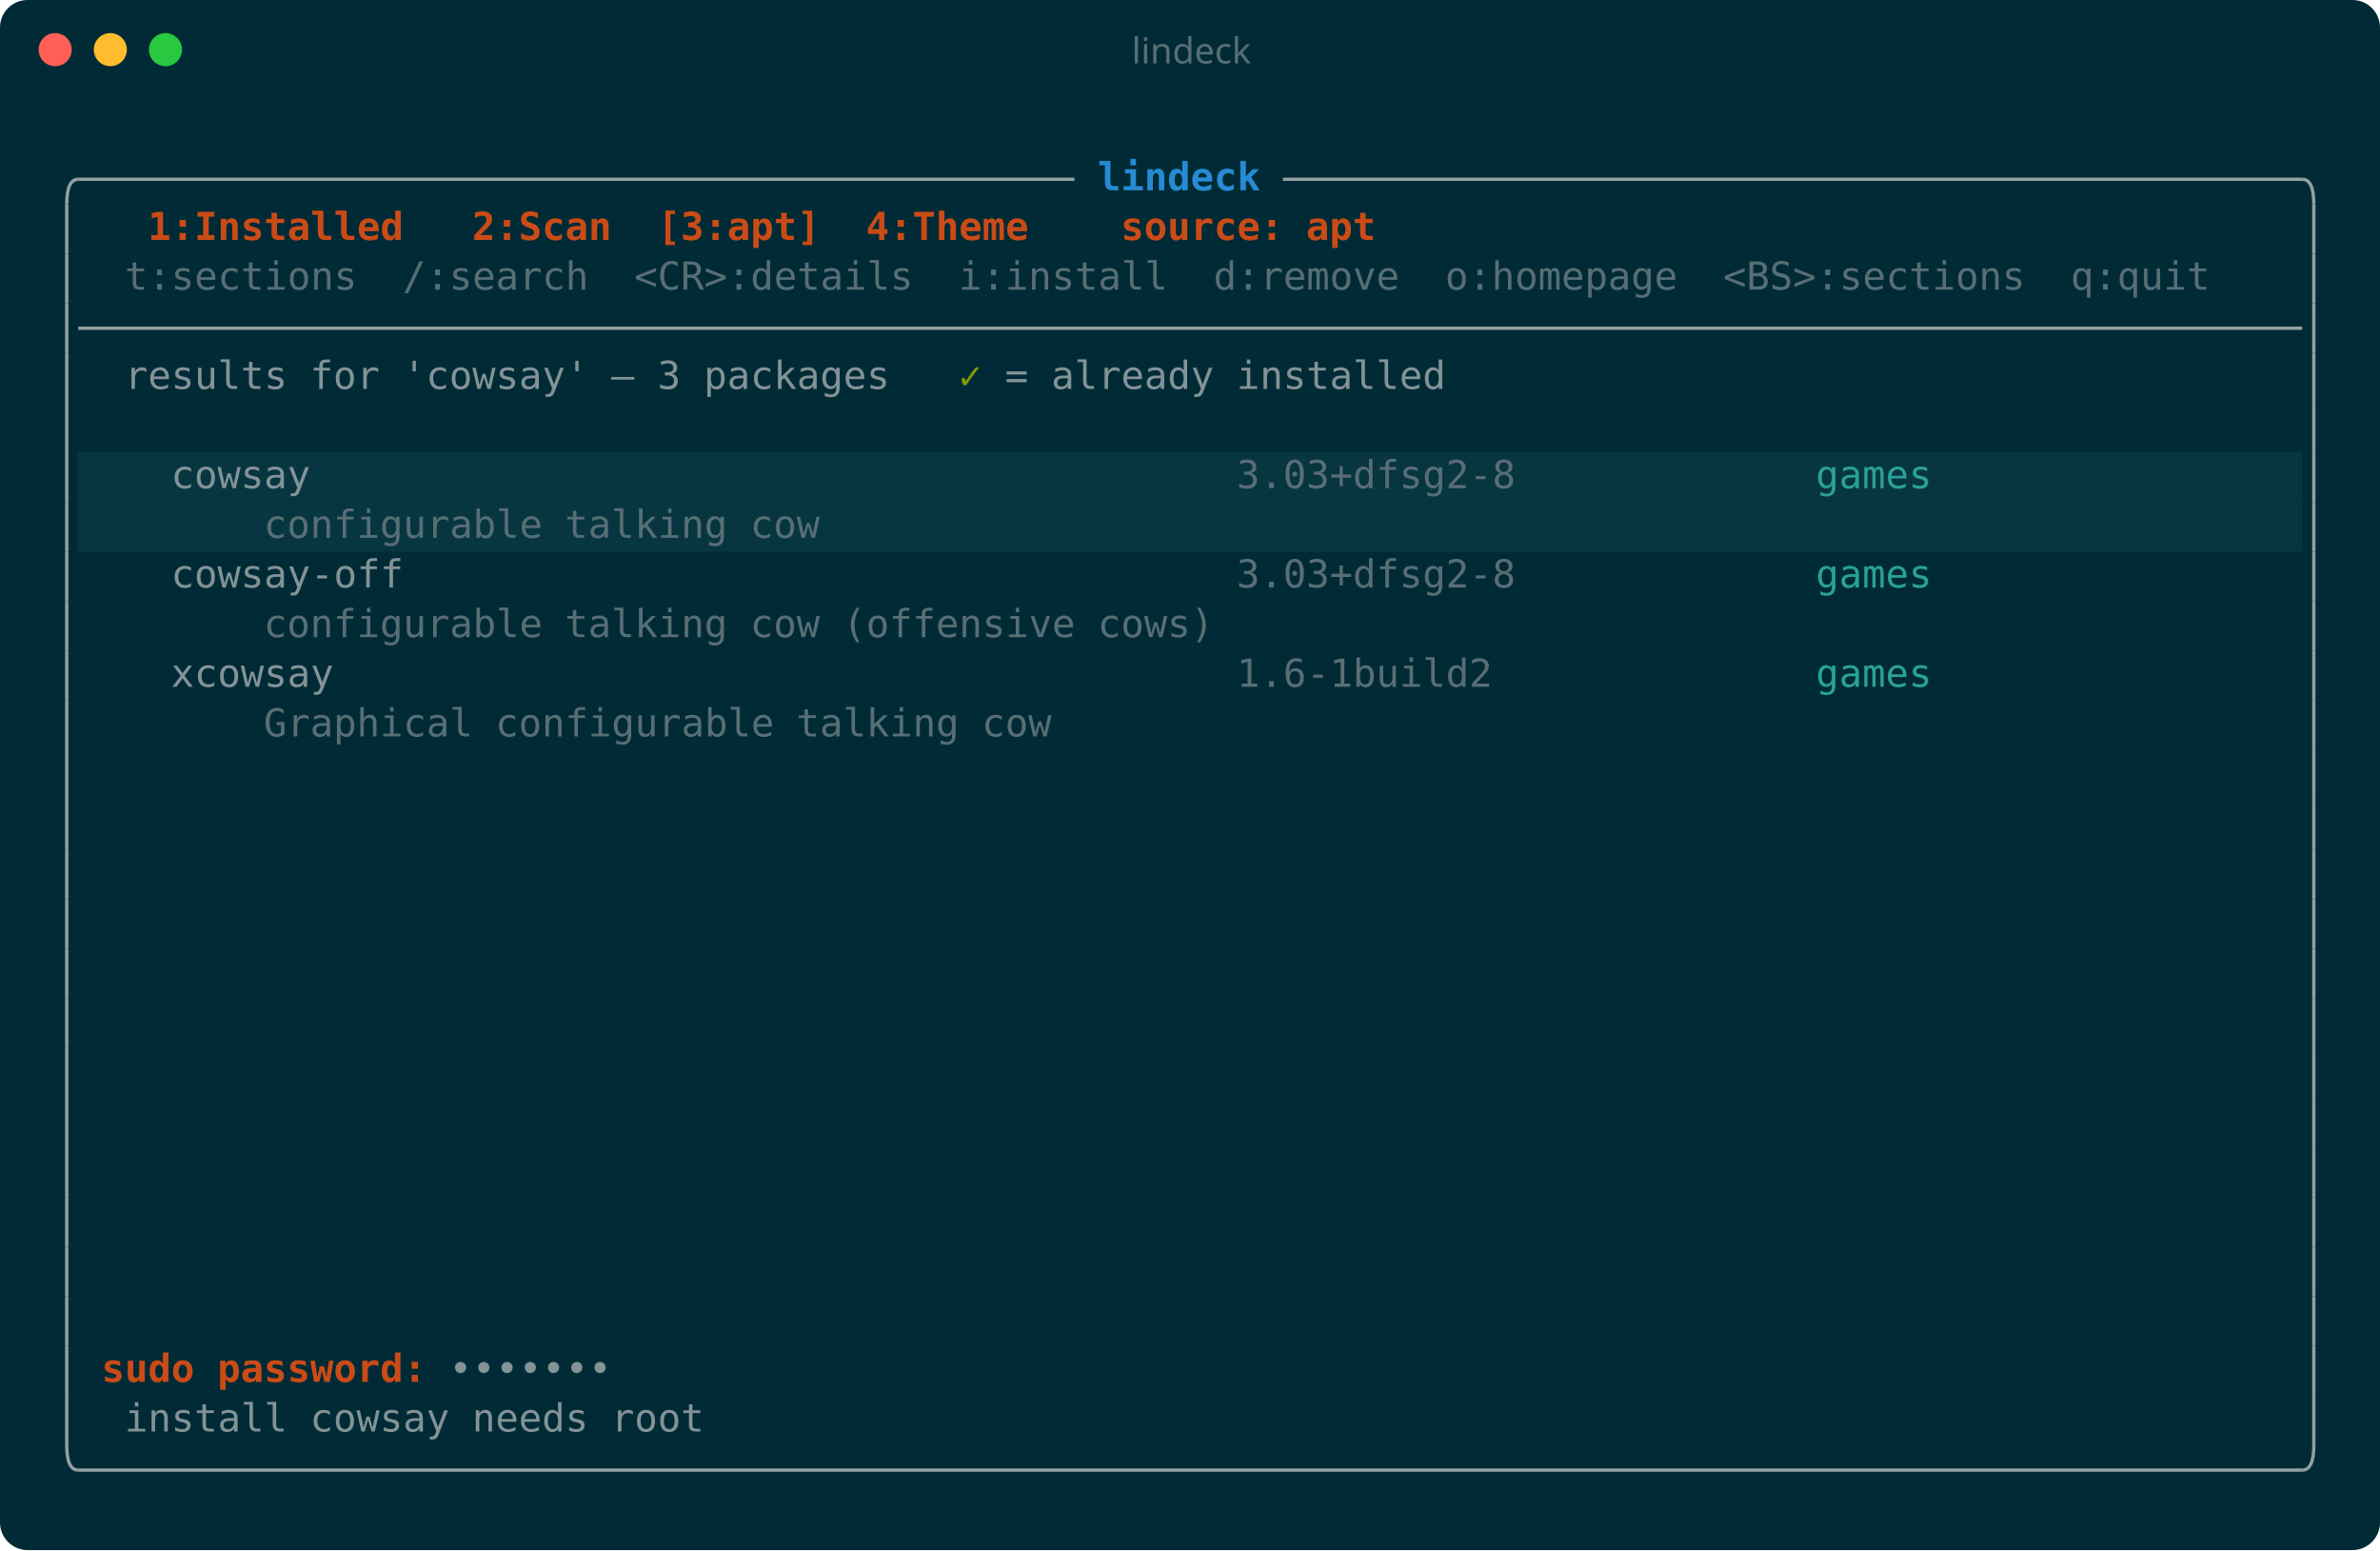
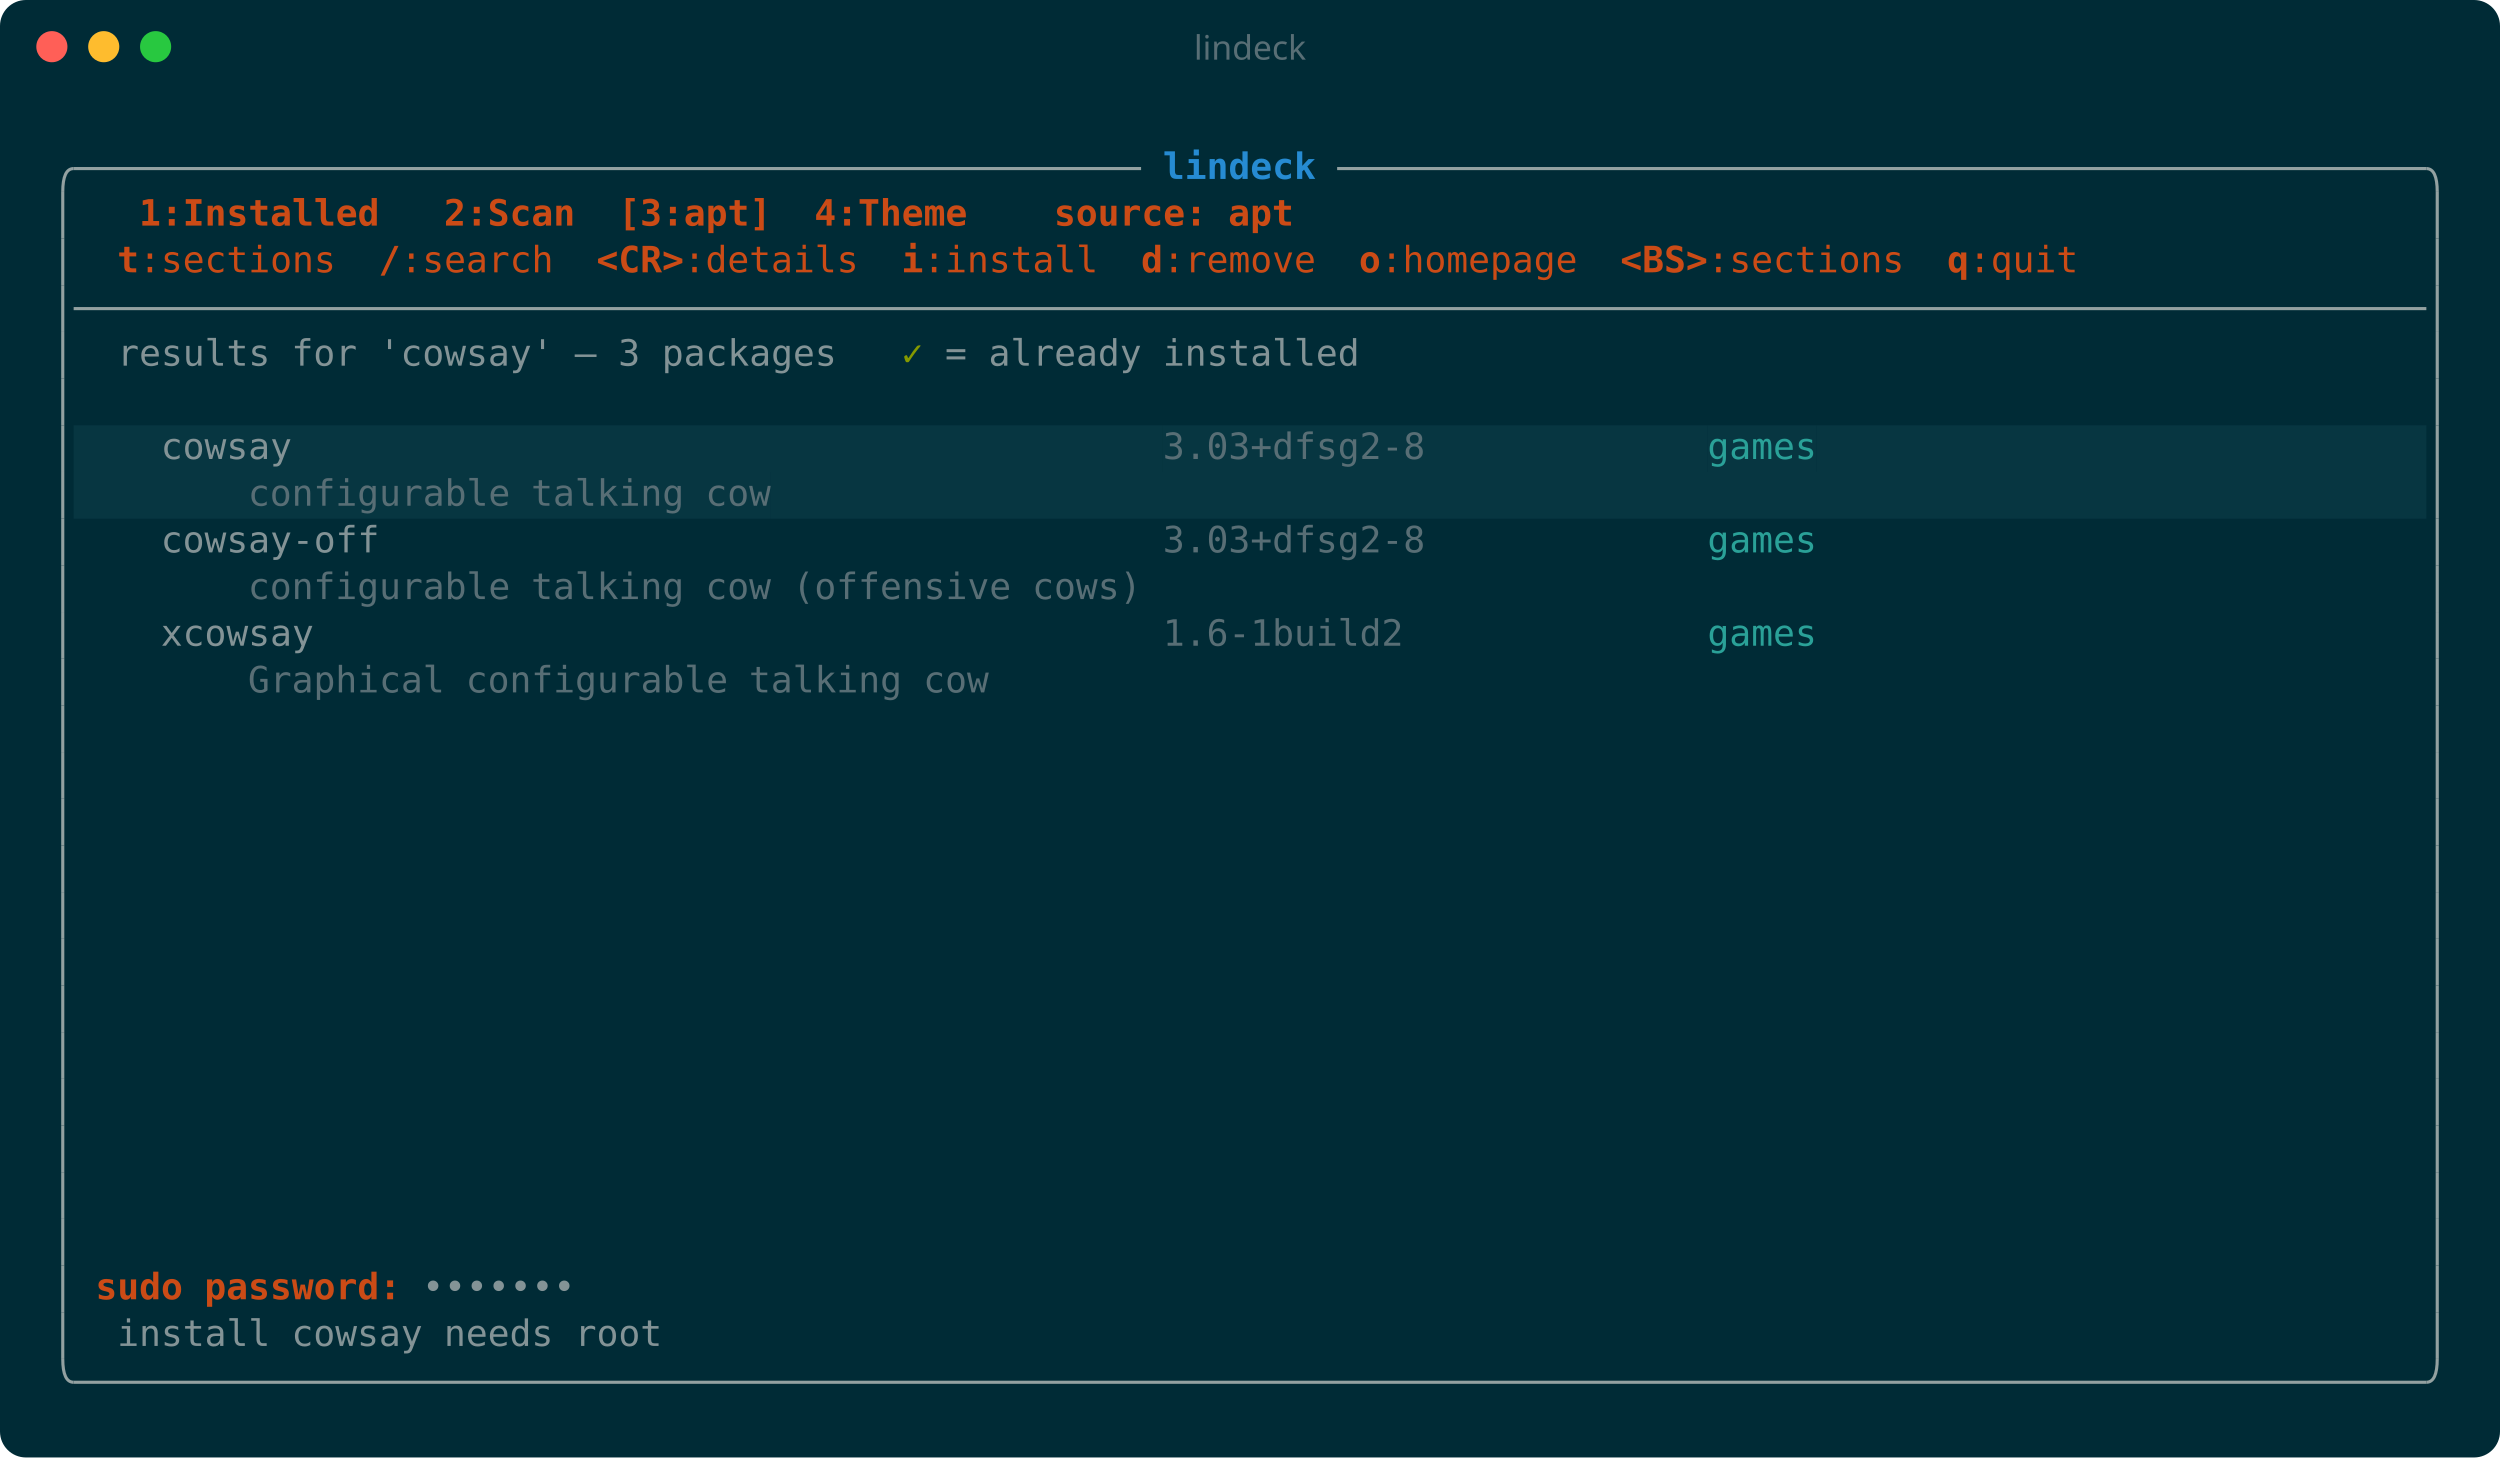
- <svg xmlns="http://www.w3.org/2000/svg" width="863" height="562" viewBox="0 0 863 562">
+ <svg xmlns="http://www.w3.org/2000/svg" width="964" height="562" viewBox="0 0 964 562">
  <rect width="100%" height="100%" rx="10" fill="#002b36" />
  <circle cx="20" cy="18" r="6" fill="#ff5f57" />
  <circle cx="40" cy="18" r="6" fill="#febc2e" />
  <circle cx="60" cy="18" r="6" fill="#28c840" />
-   <text x="432" y="23" fill="#586e75" font-family="ui-sans-serif,system-ui,sans-serif" font-size="13" text-anchor="middle">lindeck</text>
+   <text x="482" y="23" fill="#586e75" font-family="ui-sans-serif,system-ui,sans-serif" font-size="13" text-anchor="middle">lindeck</text>
  <g font-family="ui-monospace,SFMono-Regular,Menlo,Consolas,'DejaVu Sans Mono',monospace" font-size="14" xml:space="preserve">
    <path d="M28.4,65.0 Q24.2,65.0 24.2,74.0" stroke="#93a1a1" stroke-width="1.2" fill="none" />
-     <line x1="28.4" y1="65.0" x2="389.6" y2="65.0" stroke="#93a1a1" stroke-width="1.2" fill="none" />
-     <text x="398.0" y="69.0" fill="#268bd2" font-weight="bold" textLength="58.8" lengthAdjust="spacingAndGlyphs">lindeck</text>
-     <line x1="465.2" y1="65.0" x2="834.8" y2="65.0" stroke="#93a1a1" stroke-width="1.2" fill="none" />
-     <path d="M834.8,65.0 Q839.0,65.0 839.0,74.0" stroke="#93a1a1" stroke-width="1.2" fill="none" />
+     <line x1="28.4" y1="65.0" x2="440.0" y2="65.0" stroke="#93a1a1" stroke-width="1.2" fill="none" />
+     <text x="448.4" y="69.0" fill="#268bd2" font-weight="bold" textLength="58.8" lengthAdjust="spacingAndGlyphs">lindeck</text>
+     <line x1="515.6" y1="65.0" x2="935.6" y2="65.0" stroke="#93a1a1" stroke-width="1.2" fill="none" />
+     <path d="M935.6,65.0 Q939.8,65.0 939.8,74.0" stroke="#93a1a1" stroke-width="1.2" fill="none" />
    <line x1="24.2" y1="74.0" x2="24.2" y2="92.0" stroke="#93a1a1" stroke-width="1.2" fill="none" />
    <text x="53.6" y="87.0" fill="#cb4b16" font-weight="bold" textLength="92.4" lengthAdjust="spacingAndGlyphs">1:Installed</text>
    <text x="171.2" y="87.0" fill="#cb4b16" font-weight="bold" textLength="50.4" lengthAdjust="spacingAndGlyphs">2:Scan</text>
    <text x="238.4" y="87.0" fill="#cb4b16" font-weight="bold" textLength="58.8" lengthAdjust="spacingAndGlyphs">[3:apt]</text>
    <text x="314.0" y="87.0" fill="#cb4b16" font-weight="bold" textLength="58.8" lengthAdjust="spacingAndGlyphs">4:Theme</text>
    <text x="406.4" y="87.0" fill="#cb4b16" font-weight="bold" textLength="58.8" lengthAdjust="spacingAndGlyphs">source:</text>
    <text x="473.6" y="87.0" fill="#cb4b16" font-weight="bold" textLength="25.2" lengthAdjust="spacingAndGlyphs">apt</text>
-     <line x1="839.0" y1="74.0" x2="839.0" y2="92.0" stroke="#93a1a1" stroke-width="1.2" fill="none" />
+     <line x1="939.8" y1="74.0" x2="939.8" y2="92.0" stroke="#93a1a1" stroke-width="1.2" fill="none" />
    <line x1="24.2" y1="92.0" x2="24.2" y2="110.0" stroke="#93a1a1" stroke-width="1.2" fill="none" />
-     <text x="45.2" y="105.0" fill="#586e75" textLength="84.0" lengthAdjust="spacingAndGlyphs">t:sections</text>
-     <text x="146.0" y="105.0" fill="#586e75" textLength="67.2" lengthAdjust="spacingAndGlyphs">/:search</text>
-     <text x="230.0" y="105.0" fill="#586e75" textLength="100.8" lengthAdjust="spacingAndGlyphs">&lt;CR&gt;:details</text>
-     <text x="347.6" y="105.0" fill="#586e75" textLength="75.6" lengthAdjust="spacingAndGlyphs">i:install</text>
-     <text x="440.0" y="105.0" fill="#586e75" textLength="67.2" lengthAdjust="spacingAndGlyphs">d:remove</text>
-     <text x="524.0" y="105.0" fill="#586e75" textLength="84.0" lengthAdjust="spacingAndGlyphs">o:homepage</text>
-     <text x="624.8" y="105.0" fill="#586e75" textLength="109.2" lengthAdjust="spacingAndGlyphs">&lt;BS&gt;:sections</text>
-     <text x="750.8" y="105.0" fill="#586e75" textLength="50.4" lengthAdjust="spacingAndGlyphs">q:quit</text>
-     <line x1="839.0" y1="92.0" x2="839.0" y2="110.0" stroke="#93a1a1" stroke-width="1.2" fill="none" />
+     <text x="45.2" y="105.0" fill="#cb4b16" font-weight="bold" textLength="8.4" lengthAdjust="spacingAndGlyphs">t</text>
+     <text x="53.6" y="105.0" fill="#cb4b16" textLength="75.6" lengthAdjust="spacingAndGlyphs">:sections</text>
+     <text x="146.0" y="105.0" fill="#cb4b16" font-weight="bold" textLength="8.4" lengthAdjust="spacingAndGlyphs">/</text>
+     <text x="154.4" y="105.0" fill="#cb4b16" textLength="58.8" lengthAdjust="spacingAndGlyphs">:search</text>
+     <text x="230.0" y="105.0" fill="#cb4b16" font-weight="bold" textLength="33.6" lengthAdjust="spacingAndGlyphs">&lt;CR&gt;</text>
+     <text x="263.6" y="105.0" fill="#cb4b16" textLength="67.2" lengthAdjust="spacingAndGlyphs">:details</text>
+     <text x="347.6" y="105.0" fill="#cb4b16" font-weight="bold" textLength="8.4" lengthAdjust="spacingAndGlyphs">i</text>
+     <text x="356.0" y="105.0" fill="#cb4b16" textLength="67.2" lengthAdjust="spacingAndGlyphs">:install</text>
+     <text x="440.0" y="105.0" fill="#cb4b16" font-weight="bold" textLength="8.4" lengthAdjust="spacingAndGlyphs">d</text>
+     <text x="448.4" y="105.0" fill="#cb4b16" textLength="58.8" lengthAdjust="spacingAndGlyphs">:remove</text>
+     <text x="524.0" y="105.0" fill="#cb4b16" font-weight="bold" textLength="8.4" lengthAdjust="spacingAndGlyphs">o</text>
+     <text x="532.4" y="105.0" fill="#cb4b16" textLength="75.6" lengthAdjust="spacingAndGlyphs">:homepage</text>
+     <text x="624.8" y="105.0" fill="#cb4b16" font-weight="bold" textLength="33.6" lengthAdjust="spacingAndGlyphs">&lt;BS&gt;</text>
+     <text x="658.4" y="105.0" fill="#cb4b16" textLength="75.6" lengthAdjust="spacingAndGlyphs">:sections</text>
+     <text x="750.8" y="105.0" fill="#cb4b16" font-weight="bold" textLength="8.4" lengthAdjust="spacingAndGlyphs">q</text>
+     <text x="759.2" y="105.0" fill="#cb4b16" textLength="42.0" lengthAdjust="spacingAndGlyphs">:quit</text>
+     <line x1="939.8" y1="92.0" x2="939.8" y2="110.0" stroke="#93a1a1" stroke-width="1.2" fill="none" />
    <line x1="24.2" y1="110.0" x2="24.2" y2="128.0" stroke="#93a1a1" stroke-width="1.2" fill="none" />
-     <line x1="28.4" y1="119.0" x2="834.8" y2="119.0" stroke="#93a1a1" stroke-width="1.2" fill="none" />
-     <line x1="839.0" y1="110.0" x2="839.0" y2="128.0" stroke="#93a1a1" stroke-width="1.2" fill="none" />
+     <line x1="28.4" y1="119.0" x2="935.6" y2="119.0" stroke="#93a1a1" stroke-width="1.2" fill="none" />
+     <line x1="939.8" y1="110.0" x2="939.8" y2="128.0" stroke="#93a1a1" stroke-width="1.2" fill="none" />
    <line x1="24.2" y1="128.0" x2="24.2" y2="146.0" stroke="#93a1a1" stroke-width="1.2" fill="none" />
    <text x="45.2" y="141.0" fill="#839396" textLength="58.8" lengthAdjust="spacingAndGlyphs">results</text>
    <text x="112.4" y="141.0" fill="#839396" textLength="25.2" lengthAdjust="spacingAndGlyphs">for</text>
    <text x="146.0" y="141.0" fill="#839396" textLength="67.2" lengthAdjust="spacingAndGlyphs">'cowsay'</text>
    <text x="221.6" y="141.0" fill="#839396" textLength="8.4" lengthAdjust="spacingAndGlyphs">—</text>
    <text x="238.4" y="141.0" fill="#839396" textLength="8.4" lengthAdjust="spacingAndGlyphs">3</text>
    <text x="255.2" y="141.0" fill="#839396" textLength="67.2" lengthAdjust="spacingAndGlyphs">packages</text>
    <text x="347.6" y="141.0" fill="#859900" textLength="8.4" lengthAdjust="spacingAndGlyphs">✓</text>
    <text x="364.4" y="141.0" fill="#839396" textLength="8.4" lengthAdjust="spacingAndGlyphs">=</text>
    <text x="381.2" y="141.0" fill="#839396" textLength="58.8" lengthAdjust="spacingAndGlyphs">already</text>
    <text x="448.4" y="141.0" fill="#839396" textLength="75.6" lengthAdjust="spacingAndGlyphs">installed</text>
-     <line x1="839.0" y1="128.0" x2="839.0" y2="146.0" stroke="#93a1a1" stroke-width="1.2" fill="none" />
+     <line x1="939.8" y1="128.0" x2="939.8" y2="146.0" stroke="#93a1a1" stroke-width="1.2" fill="none" />
    <line x1="24.2" y1="146.0" x2="24.2" y2="164.0" stroke="#93a1a1" stroke-width="1.2" fill="none" />
-     <line x1="839.0" y1="146.0" x2="839.0" y2="164.0" stroke="#93a1a1" stroke-width="1.2" fill="none" />
+     <line x1="939.8" y1="146.0" x2="939.8" y2="164.0" stroke="#93a1a1" stroke-width="1.2" fill="none" />
    <line x1="24.2" y1="164.0" x2="24.2" y2="182.0" stroke="#93a1a1" stroke-width="1.2" fill="none" />
    <rect x="28.4" y="164.0" width="420.0" height="18" fill="#073641" />
    <text x="62.0" y="177.0" fill="#839396" textLength="50.4" lengthAdjust="spacingAndGlyphs">cowsay</text>
    <rect x="448.4" y="164.0" width="210.0" height="18" fill="#073641" />
    <text x="448.4" y="177.0" fill="#586e75" textLength="100.8" lengthAdjust="spacingAndGlyphs">3.03+dfsg2-8</text>
    <rect x="658.4" y="164.0" width="42.0" height="18" fill="#073641" />
    <text x="658.4" y="177.0" fill="#2aa198" textLength="42.0" lengthAdjust="spacingAndGlyphs">games</text>
-     <rect x="700.4" y="164.0" width="134.4" height="18" fill="#073641" />
-     <line x1="839.0" y1="164.0" x2="839.0" y2="182.0" stroke="#93a1a1" stroke-width="1.2" fill="none" />
+     <rect x="700.4" y="164.0" width="235.2" height="18" fill="#073641" />
+     <line x1="939.8" y1="164.0" x2="939.8" y2="182.0" stroke="#93a1a1" stroke-width="1.2" fill="none" />
    <line x1="24.2" y1="182.0" x2="24.2" y2="200.0" stroke="#93a1a1" stroke-width="1.2" fill="none" />
    <rect x="28.4" y="182.0" width="268.8" height="18" fill="#073641" />
    <text x="95.6" y="195.0" fill="#586e75" textLength="100.8" lengthAdjust="spacingAndGlyphs">configurable</text>
    <text x="204.8" y="195.0" fill="#586e75" textLength="58.8" lengthAdjust="spacingAndGlyphs">talking</text>
    <text x="272.0" y="195.0" fill="#586e75" textLength="25.2" lengthAdjust="spacingAndGlyphs">cow</text>
-     <rect x="297.2" y="182.0" width="537.6" height="18" fill="#073641" />
-     <line x1="839.0" y1="182.0" x2="839.0" y2="200.0" stroke="#93a1a1" stroke-width="1.2" fill="none" />
+     <rect x="297.2" y="182.0" width="638.4" height="18" fill="#073641" />
+     <line x1="939.8" y1="182.0" x2="939.8" y2="200.0" stroke="#93a1a1" stroke-width="1.2" fill="none" />
    <line x1="24.2" y1="200.0" x2="24.2" y2="218.0" stroke="#93a1a1" stroke-width="1.2" fill="none" />
    <text x="62.0" y="213.0" fill="#839396" textLength="84.0" lengthAdjust="spacingAndGlyphs">cowsay-off</text>
    <text x="448.4" y="213.0" fill="#586e75" textLength="100.8" lengthAdjust="spacingAndGlyphs">3.03+dfsg2-8</text>
    <text x="658.4" y="213.0" fill="#2aa198" textLength="42.0" lengthAdjust="spacingAndGlyphs">games</text>
-     <line x1="839.0" y1="200.0" x2="839.0" y2="218.0" stroke="#93a1a1" stroke-width="1.2" fill="none" />
+     <line x1="939.8" y1="200.0" x2="939.8" y2="218.0" stroke="#93a1a1" stroke-width="1.2" fill="none" />
    <line x1="24.2" y1="218.0" x2="24.2" y2="236.0" stroke="#93a1a1" stroke-width="1.2" fill="none" />
    <text x="95.6" y="231.0" fill="#586e75" textLength="100.8" lengthAdjust="spacingAndGlyphs">configurable</text>
    <text x="204.8" y="231.0" fill="#586e75" textLength="58.8" lengthAdjust="spacingAndGlyphs">talking</text>
    <text x="272.0" y="231.0" fill="#586e75" textLength="25.2" lengthAdjust="spacingAndGlyphs">cow</text>
    <text x="305.6" y="231.0" fill="#586e75" textLength="84.0" lengthAdjust="spacingAndGlyphs">(offensive</text>
    <text x="398.0" y="231.0" fill="#586e75" textLength="42.0" lengthAdjust="spacingAndGlyphs">cows)</text>
-     <line x1="839.0" y1="218.0" x2="839.0" y2="236.0" stroke="#93a1a1" stroke-width="1.2" fill="none" />
+     <line x1="939.8" y1="218.0" x2="939.8" y2="236.0" stroke="#93a1a1" stroke-width="1.2" fill="none" />
    <line x1="24.2" y1="236.0" x2="24.2" y2="254.0" stroke="#93a1a1" stroke-width="1.2" fill="none" />
    <text x="62.0" y="249.0" fill="#839396" textLength="58.8" lengthAdjust="spacingAndGlyphs">xcowsay</text>
    <text x="448.4" y="249.0" fill="#586e75" textLength="92.4" lengthAdjust="spacingAndGlyphs">1.6-1build2</text>
    <text x="658.4" y="249.0" fill="#2aa198" textLength="42.0" lengthAdjust="spacingAndGlyphs">games</text>
-     <line x1="839.0" y1="236.0" x2="839.0" y2="254.0" stroke="#93a1a1" stroke-width="1.2" fill="none" />
+     <line x1="939.8" y1="236.0" x2="939.8" y2="254.0" stroke="#93a1a1" stroke-width="1.2" fill="none" />
    <line x1="24.2" y1="254.0" x2="24.2" y2="272.0" stroke="#93a1a1" stroke-width="1.2" fill="none" />
    <text x="95.6" y="267.0" fill="#586e75" textLength="75.6" lengthAdjust="spacingAndGlyphs">Graphical</text>
    <text x="179.6" y="267.0" fill="#586e75" textLength="100.8" lengthAdjust="spacingAndGlyphs">configurable</text>
    <text x="288.8" y="267.0" fill="#586e75" textLength="58.8" lengthAdjust="spacingAndGlyphs">talking</text>
    <text x="356.0" y="267.0" fill="#586e75" textLength="25.2" lengthAdjust="spacingAndGlyphs">cow</text>
-     <line x1="839.0" y1="254.0" x2="839.0" y2="272.0" stroke="#93a1a1" stroke-width="1.2" fill="none" />
+     <line x1="939.8" y1="254.0" x2="939.8" y2="272.0" stroke="#93a1a1" stroke-width="1.2" fill="none" />
    <line x1="24.2" y1="272.0" x2="24.2" y2="290.0" stroke="#93a1a1" stroke-width="1.2" fill="none" />
-     <line x1="839.0" y1="272.0" x2="839.0" y2="290.0" stroke="#93a1a1" stroke-width="1.2" fill="none" />
+     <line x1="939.8" y1="272.0" x2="939.8" y2="290.0" stroke="#93a1a1" stroke-width="1.2" fill="none" />
    <line x1="24.2" y1="290.0" x2="24.2" y2="308.0" stroke="#93a1a1" stroke-width="1.2" fill="none" />
-     <line x1="839.0" y1="290.0" x2="839.0" y2="308.0" stroke="#93a1a1" stroke-width="1.2" fill="none" />
+     <line x1="939.8" y1="290.0" x2="939.8" y2="308.0" stroke="#93a1a1" stroke-width="1.2" fill="none" />
    <line x1="24.2" y1="308.0" x2="24.2" y2="326.0" stroke="#93a1a1" stroke-width="1.2" fill="none" />
-     <line x1="839.0" y1="308.0" x2="839.0" y2="326.0" stroke="#93a1a1" stroke-width="1.2" fill="none" />
+     <line x1="939.8" y1="308.0" x2="939.8" y2="326.0" stroke="#93a1a1" stroke-width="1.2" fill="none" />
    <line x1="24.2" y1="326.0" x2="24.2" y2="344.0" stroke="#93a1a1" stroke-width="1.2" fill="none" />
-     <line x1="839.0" y1="326.0" x2="839.0" y2="344.0" stroke="#93a1a1" stroke-width="1.2" fill="none" />
+     <line x1="939.8" y1="326.0" x2="939.8" y2="344.0" stroke="#93a1a1" stroke-width="1.2" fill="none" />
    <line x1="24.2" y1="344.0" x2="24.2" y2="362.0" stroke="#93a1a1" stroke-width="1.2" fill="none" />
-     <line x1="839.0" y1="344.0" x2="839.0" y2="362.0" stroke="#93a1a1" stroke-width="1.2" fill="none" />
+     <line x1="939.8" y1="344.0" x2="939.8" y2="362.0" stroke="#93a1a1" stroke-width="1.2" fill="none" />
    <line x1="24.2" y1="362.0" x2="24.2" y2="380.0" stroke="#93a1a1" stroke-width="1.2" fill="none" />
-     <line x1="839.0" y1="362.0" x2="839.0" y2="380.0" stroke="#93a1a1" stroke-width="1.2" fill="none" />
+     <line x1="939.8" y1="362.0" x2="939.8" y2="380.0" stroke="#93a1a1" stroke-width="1.2" fill="none" />
    <line x1="24.2" y1="380.0" x2="24.2" y2="398.0" stroke="#93a1a1" stroke-width="1.2" fill="none" />
-     <line x1="839.0" y1="380.0" x2="839.0" y2="398.0" stroke="#93a1a1" stroke-width="1.2" fill="none" />
+     <line x1="939.8" y1="380.0" x2="939.8" y2="398.0" stroke="#93a1a1" stroke-width="1.2" fill="none" />
    <line x1="24.2" y1="398.0" x2="24.2" y2="416.0" stroke="#93a1a1" stroke-width="1.2" fill="none" />
-     <line x1="839.0" y1="398.0" x2="839.0" y2="416.0" stroke="#93a1a1" stroke-width="1.2" fill="none" />
+     <line x1="939.8" y1="398.0" x2="939.8" y2="416.0" stroke="#93a1a1" stroke-width="1.2" fill="none" />
    <line x1="24.2" y1="416.0" x2="24.2" y2="434.0" stroke="#93a1a1" stroke-width="1.2" fill="none" />
-     <line x1="839.0" y1="416.0" x2="839.0" y2="434.0" stroke="#93a1a1" stroke-width="1.2" fill="none" />
+     <line x1="939.8" y1="416.0" x2="939.8" y2="434.0" stroke="#93a1a1" stroke-width="1.2" fill="none" />
    <line x1="24.2" y1="434.0" x2="24.2" y2="452.0" stroke="#93a1a1" stroke-width="1.2" fill="none" />
-     <line x1="839.0" y1="434.0" x2="839.0" y2="452.0" stroke="#93a1a1" stroke-width="1.2" fill="none" />
+     <line x1="939.8" y1="434.0" x2="939.8" y2="452.0" stroke="#93a1a1" stroke-width="1.2" fill="none" />
    <line x1="24.2" y1="452.0" x2="24.2" y2="470.0" stroke="#93a1a1" stroke-width="1.2" fill="none" />
-     <line x1="839.0" y1="452.0" x2="839.0" y2="470.0" stroke="#93a1a1" stroke-width="1.2" fill="none" />
+     <line x1="939.8" y1="452.0" x2="939.8" y2="470.0" stroke="#93a1a1" stroke-width="1.2" fill="none" />
    <line x1="24.2" y1="470.0" x2="24.2" y2="488.0" stroke="#93a1a1" stroke-width="1.2" fill="none" />
-     <line x1="839.0" y1="470.0" x2="839.0" y2="488.0" stroke="#93a1a1" stroke-width="1.2" fill="none" />
+     <line x1="939.8" y1="470.0" x2="939.8" y2="488.0" stroke="#93a1a1" stroke-width="1.2" fill="none" />
    <line x1="24.2" y1="488.0" x2="24.2" y2="506.0" stroke="#93a1a1" stroke-width="1.2" fill="none" />
    <text x="36.8" y="501.0" fill="#cb4b16" font-weight="bold" textLength="33.6" lengthAdjust="spacingAndGlyphs">sudo</text>
    <text x="78.8" y="501.0" fill="#cb4b16" font-weight="bold" textLength="75.6" lengthAdjust="spacingAndGlyphs">password:</text>
    <text x="162.8" y="501.0" fill="#839396" textLength="58.8" lengthAdjust="spacingAndGlyphs">•••••••</text>
-     <line x1="839.0" y1="488.0" x2="839.0" y2="506.0" stroke="#93a1a1" stroke-width="1.2" fill="none" />
+     <line x1="939.8" y1="488.0" x2="939.8" y2="506.0" stroke="#93a1a1" stroke-width="1.2" fill="none" />
    <line x1="24.2" y1="506.0" x2="24.2" y2="524.0" stroke="#93a1a1" stroke-width="1.2" fill="none" />
    <text x="45.2" y="519.0" fill="#839396" textLength="58.8" lengthAdjust="spacingAndGlyphs">install</text>
    <text x="112.4" y="519.0" fill="#839396" textLength="50.4" lengthAdjust="spacingAndGlyphs">cowsay</text>
    <text x="171.2" y="519.0" fill="#839396" textLength="42.0" lengthAdjust="spacingAndGlyphs">needs</text>
    <text x="221.6" y="519.0" fill="#839396" textLength="33.6" lengthAdjust="spacingAndGlyphs">root</text>
-     <line x1="839.0" y1="506.0" x2="839.0" y2="524.0" stroke="#93a1a1" stroke-width="1.2" fill="none" />
+     <line x1="939.8" y1="506.0" x2="939.8" y2="524.0" stroke="#93a1a1" stroke-width="1.2" fill="none" />
    <path d="M24.2,524.0 Q24.2,533.0 28.4,533.0" stroke="#93a1a1" stroke-width="1.2" fill="none" />
-     <line x1="28.4" y1="533.0" x2="834.8" y2="533.0" stroke="#93a1a1" stroke-width="1.2" fill="none" />
-     <path d="M839.0,524.0 Q839.0,533.0 834.8,533.0" stroke="#93a1a1" stroke-width="1.2" fill="none" />
+     <line x1="28.4" y1="533.0" x2="935.6" y2="533.0" stroke="#93a1a1" stroke-width="1.2" fill="none" />
+     <path d="M939.8,524.0 Q939.8,533.0 935.6,533.0" stroke="#93a1a1" stroke-width="1.2" fill="none" />
  </g>
</svg>
